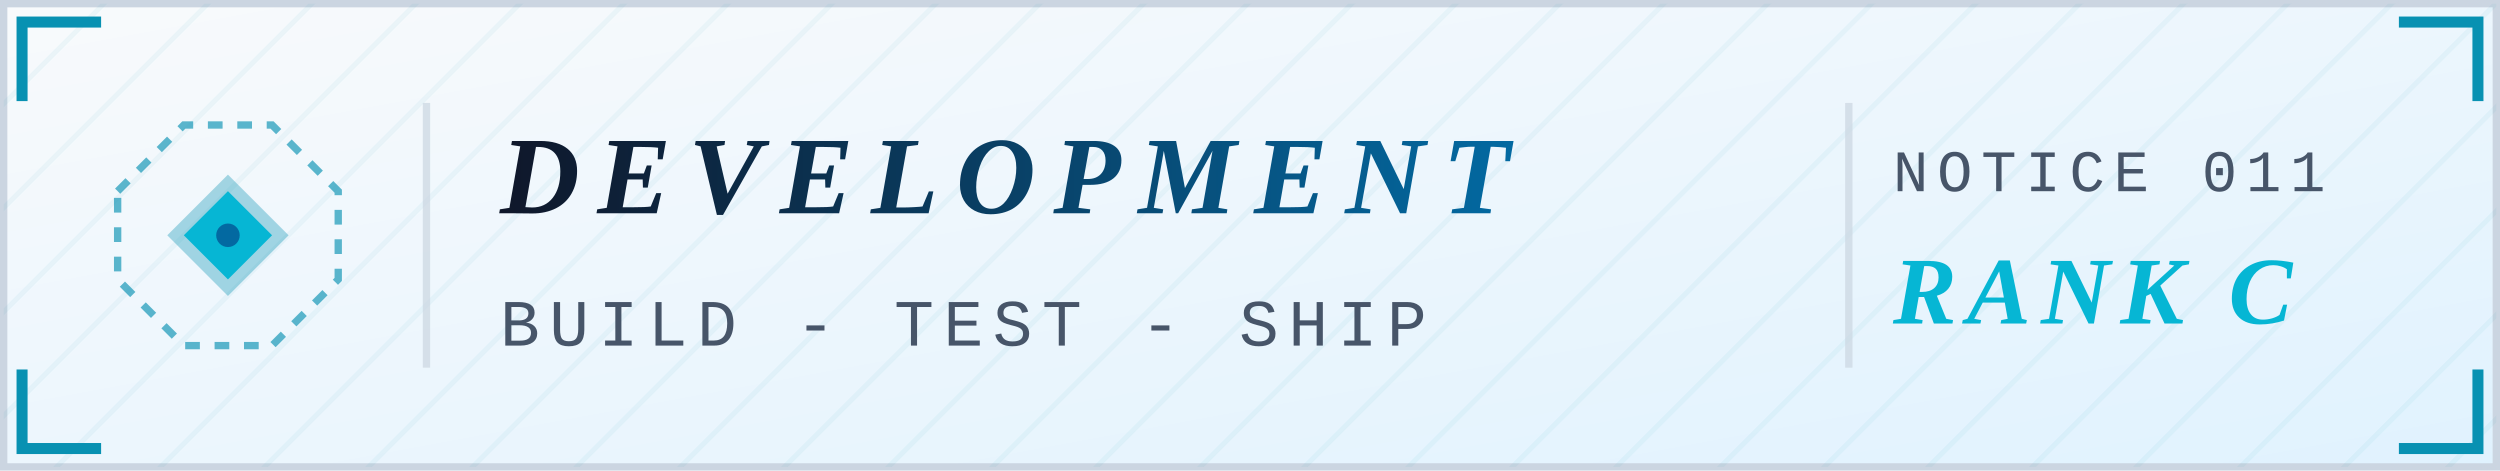
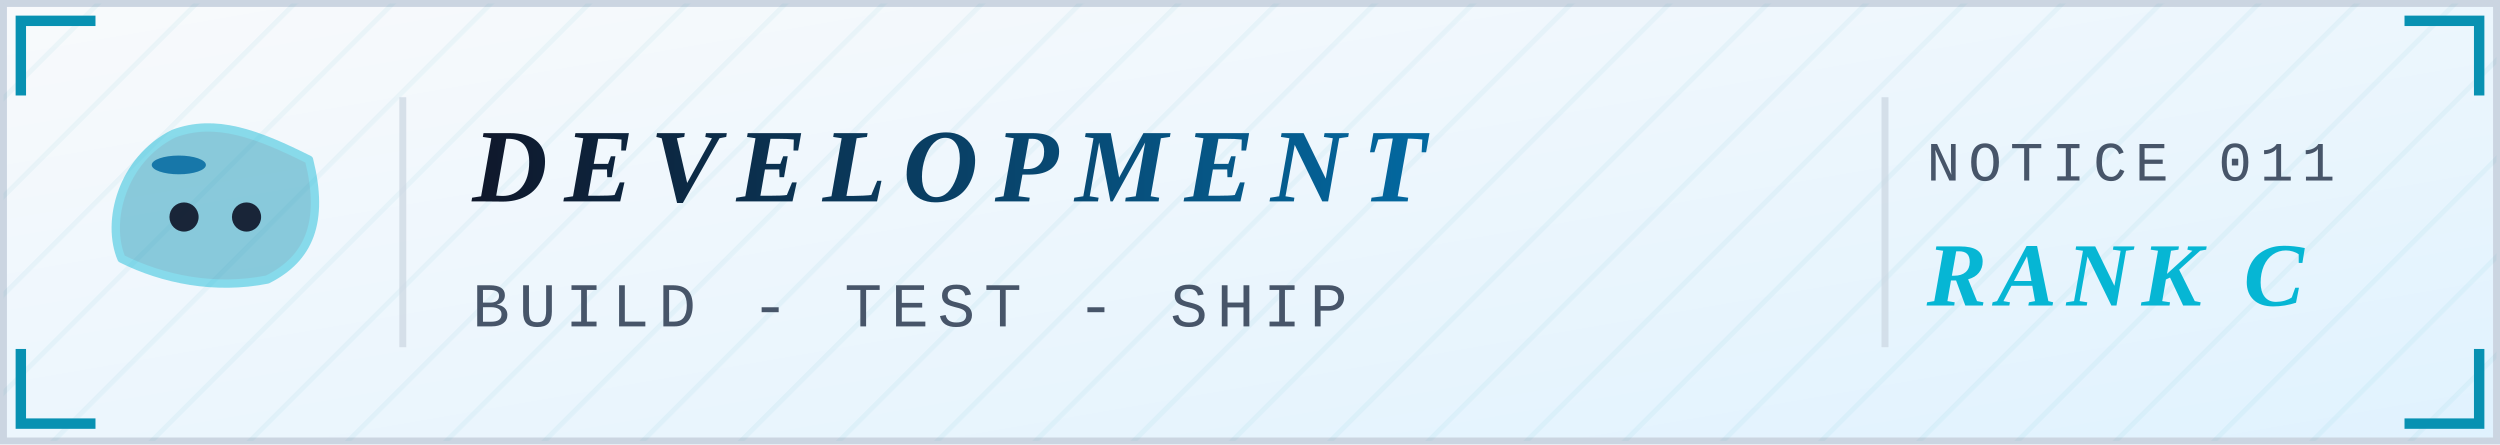
- <svg xmlns="http://www.w3.org/2000/svg" width="340" height="64" viewBox="0 0 340 64">
+ <svg xmlns="http://www.w3.org/2000/svg" width="360" height="64" viewBox="0 0 360 64">
  <defs>
    <linearGradient id="bg" x1="0" y1="0" x2="1" y2="1">
      <stop offset="0" stop-color="#F8FAFC" />
      <stop offset="1" stop-color="#E0F2FE" />
    </linearGradient>
    <linearGradient id="titleGrad" x1="0" y1="0" x2="1" y2="0">
      <stop offset="0" stop-color="#0F172A" />
      <stop offset="1" stop-color="#0369A1" />
    </linearGradient>
-     <linearGradient id="shim" x1="0" y1="0" x2="1" y2="0">
+     <linearGradient id="themeShim" x1="0" y1="0" x2="1" y2="0">
      <stop offset="0" stop-color="#0891B2" stop-opacity="0" />
      <stop offset="0.5" stop-color="#06B6D4" stop-opacity="0.75" />
      <stop offset="1" stop-color="#0891B2" stop-opacity="0" />
    </linearGradient>
    <pattern id="grid" patternUnits="userSpaceOnUse" width="10" height="10" patternTransform="rotate(45)">
      <line x1="0" y1="0" x2="0" y2="10" stroke="#0891B2" stroke-width="1.4" opacity="0.05" />
    </pattern>
  </defs>
-   <rect x="0.5" y="0.5" width="339" height="63" fill="url(#bg)" stroke="#CBD5E1" />
-   <rect x="0.5" y="0.5" width="339" height="63" fill="url(#grid)" />
+   <rect x="0.5" y="0.5" width="359" height="63" fill="url(#bg)" stroke="#CBD5E1" />
+   <rect x="0.5" y="0.5" width="359" height="63" fill="url(#grid)" />
  <path d="M 3 13 L 3 3 L 13 3" stroke="#0891B2" stroke-width="1.5" fill="none" stroke-linecap="square" />
-   <path d="M 327 3 L 337 3 L 337 13" stroke="#0891B2" stroke-width="1.5" fill="none" stroke-linecap="square" />
+   <path d="M 347 3 L 357 3 L 357 13" stroke="#0891B2" stroke-width="1.5" fill="none" stroke-linecap="square" />
  <path d="M 3 51 L 3 61 L 13 61" stroke="#0891B2" stroke-width="1.5" fill="none" stroke-linecap="square" />
-   <path d="M 327 61 L 337 61 L 337 51" stroke="#0891B2" stroke-width="1.5" fill="none" stroke-linecap="square" />
+   <path d="M 347 61 L 357 61 L 357 51" stroke="#0891B2" stroke-width="1.5" fill="none" stroke-linecap="square" />
  <g transform="translate(31.0 32.0)">
-     <polygon points="-15,-6.0 -6.0,-15 6.0,-15 15,-6.0 15,6.0 6.0,15 -6.0,15 -15,6.0" fill="none" stroke="#0891B2" stroke-width="1" stroke-dasharray="2 2" opacity="0.65" />
-     <polygon points="0,-8.25 8.25,0 0,8.25 -8.25,0" fill="#0891B2" opacity="0.35" />
-     <polygon points="0,-6.0 6.0,0 0,6.0 -6.0,0" fill="#06B6D4" />
-     <circle cx="0" cy="0" r="1.6" fill="#0369A1" />
+     <path d="M -13.5,5.25 C -15.75,0 -13.5,-9.0 -6.0,-12.75 C 0,-15,6.0,-12.75 13.5,-9.0 C 15.75,0 13.5,5.25 7.5,8.25 C 0,9.75 -7.5,8.25 -13.5,5.25 Z" fill="#0891B2" opacity="0.45" stroke="#06B6D4" stroke-width="1.2" stroke-linejoin="round" />
+     <ellipse cx="-5.25" cy="-8.25" rx="3.9" ry="1.35" fill="#0369A1" opacity="0.85" />
+     <circle cx="-4.5" cy="-0.75" r="2.1" fill="#0F172A" opacity="0.92" />
+     <circle cx="4.5" cy="-0.75" r="2.1" fill="#0F172A" opacity="0.92" />
  </g>
  <line x1="58" y1="14" x2="58" y2="50" stroke="#CBD5E1" stroke-width="1" opacity="0.7" />
  <text x="68" y="29" font-family="Georgia, 'Crimson Text', 'Times New Roman', serif" font-size="15" font-weight="700" font-style="italic" letter-spacing="2.4" fill="url(#titleGrad)">DEVELOPMENT</text>
  <text x="68" y="47" font-family="'SF Mono', Menlo, Consolas, 'Courier New', monospace" font-size="9" letter-spacing="1.3" fill="#475569">BUILD - TEST - SHIP</text>
-   <line x1="251.44" y1="14" x2="251.44" y2="50" stroke="#CBD5E1" stroke-width="1" opacity="0.7" />
-   <text x="257.44" y="26" font-family="'SF Mono', Menlo, Consolas, 'Courier New', monospace" font-size="8" letter-spacing="1.2" fill="#475569">NOTICE 011</text>
-   <text x="257.44" y="44" font-family="Georgia, 'Crimson Text', 'Times New Roman', serif" font-size="13" font-weight="700" font-style="italic" letter-spacing="1.4" fill="#06B6D4">RANK C</text>
-   <line x1="14" y1="60" x2="326" y2="60" stroke="url(#shim)" stroke-width="1" />
+   <line x1="271.44" y1="14" x2="271.44" y2="50" stroke="#CBD5E1" stroke-width="1" opacity="0.7" />
+   <text x="277.44" y="26" font-family="'SF Mono', Menlo, Consolas, 'Courier New', monospace" font-size="8" letter-spacing="1.2" fill="#475569">NOTICE 011</text>
+   <text x="277.44" y="44" font-family="Georgia, 'Crimson Text', 'Times New Roman', serif" font-size="13" font-weight="700" font-style="italic" letter-spacing="1.4" fill="#06B6D4">RANK C</text>
+   <line x1="14" y1="60" x2="346" y2="60" stroke="url(#themeShim)" stroke-width="1" />
</svg>
